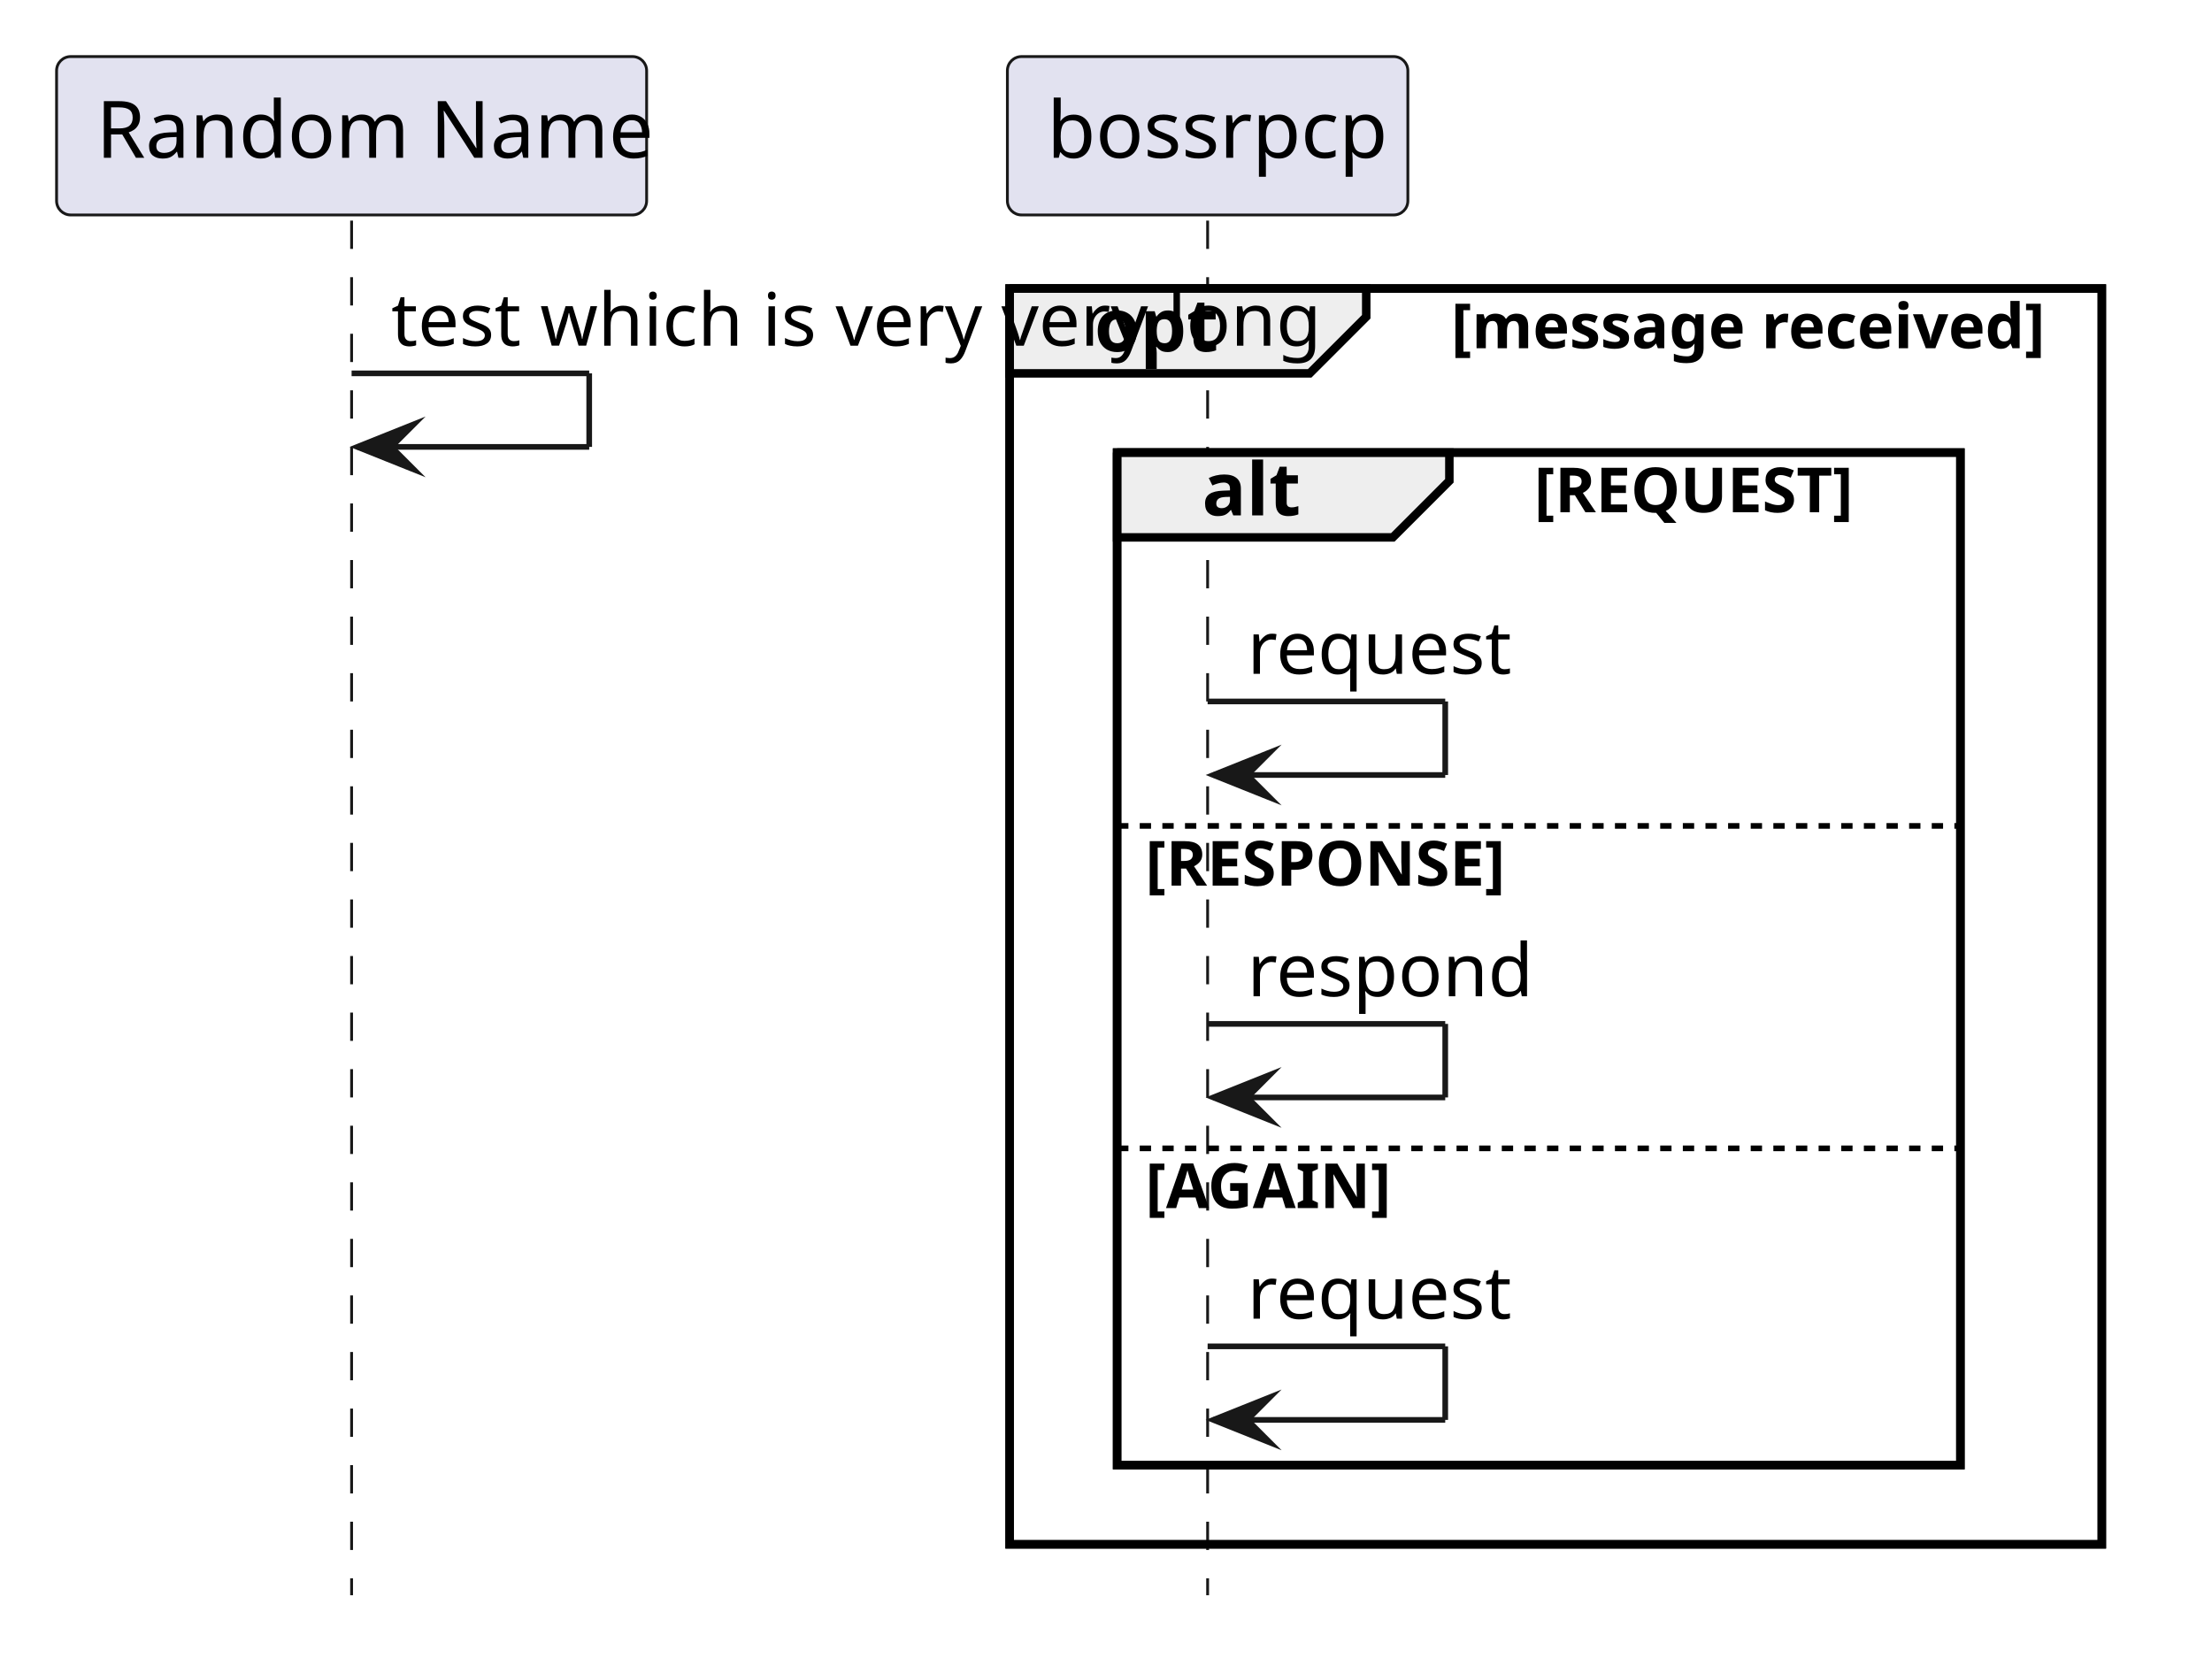
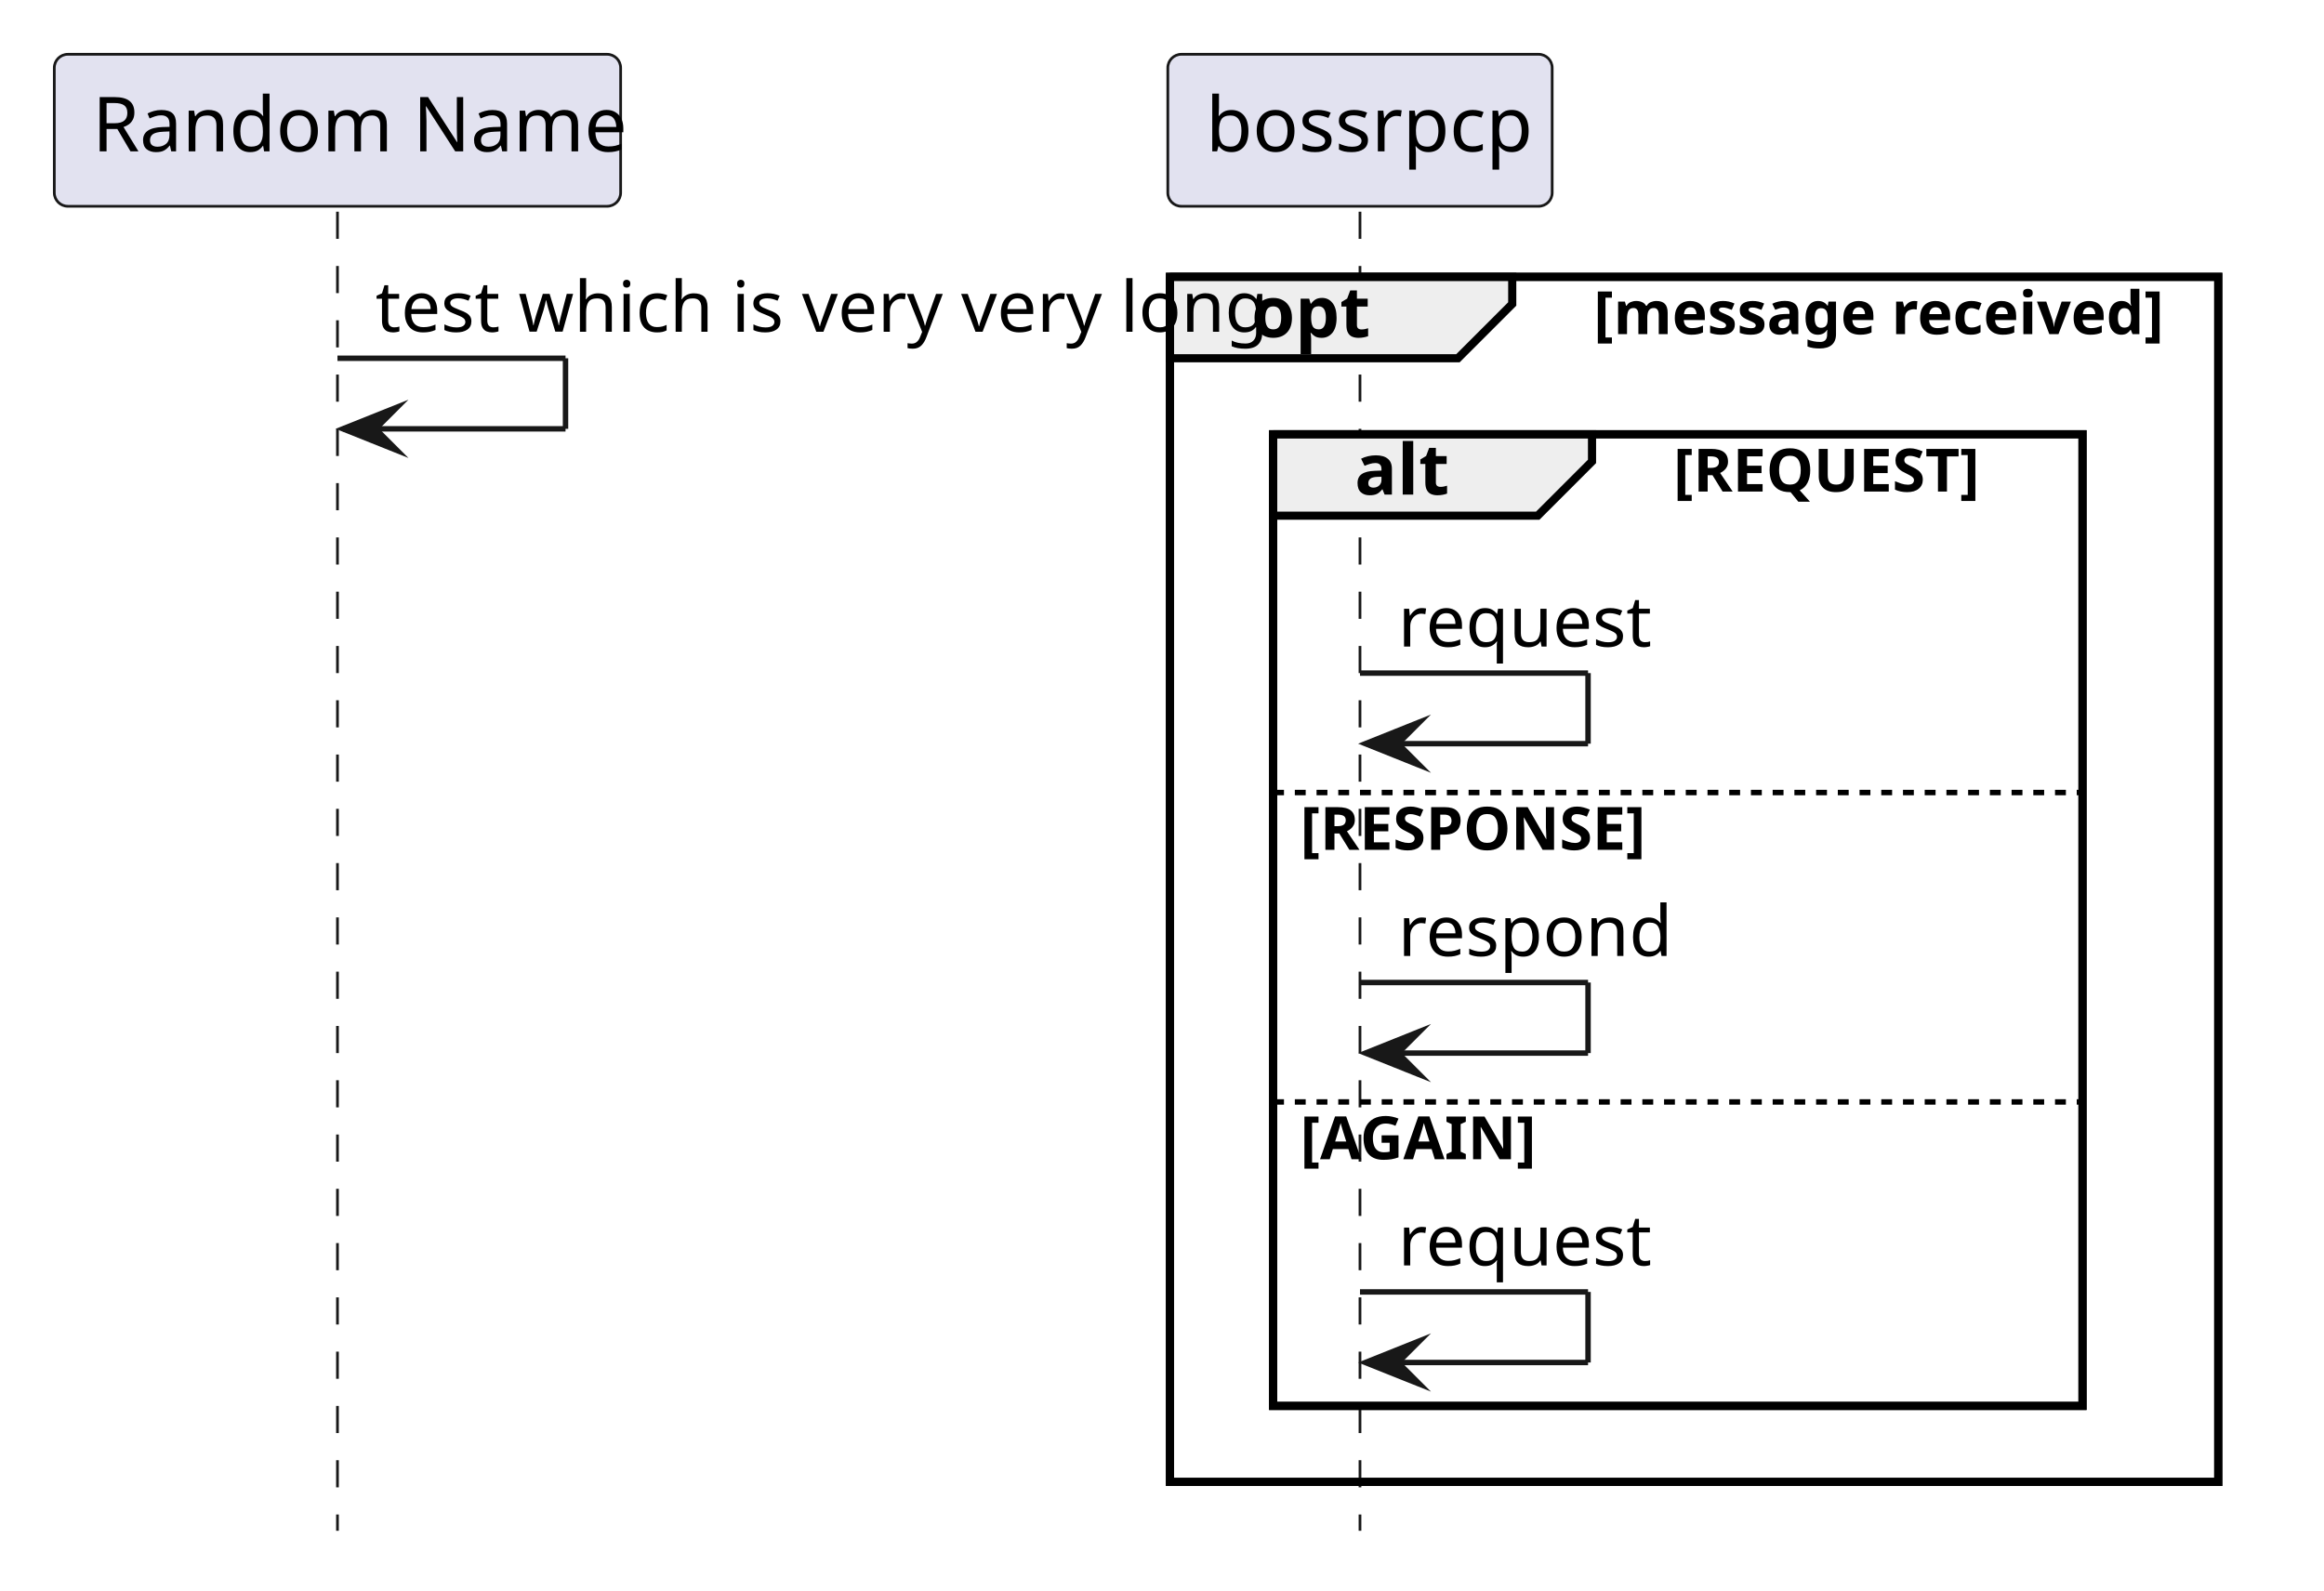
- <svg xmlns="http://www.w3.org/2000/svg" version="1.1" data-diagram-type="SEQUENCE" style="width:391px;height:293px;background:#FFFFFF;" width="391px" height="293px" viewBox="0 0 391 293" zoomAndPan="magnify" preserveAspectRatio="none" contentStyleType="text/css">
+ <svg xmlns="http://www.w3.org/2000/svg" version="1.1" data-diagram-type="SEQUENCE" style="width:428px;height:293px;background:#FFFFFF;" width="428px" height="293px" viewBox="0 0 428 293" zoomAndPan="magnify" preserveAspectRatio="none" contentStyleType="text/css">
  <defs />
  <g font-family="sans-serif" lengthAdjust="spacing">
-     <rect x="178.463" y="51" width="193.063" height="222" fill="none" style="stroke:#000;stroke-width:1.5;" />
-     <rect x="197.463" y="80" width="149.063" height="179" fill="none" style="stroke:#000;stroke-width:1.5;" />
+     <rect x="215.463" y="51" width="193.063" height="222" fill="none" style="stroke:#000;stroke-width:1.5;" />
+     <rect x="234.463" y="80" width="149.063" height="179" fill="none" style="stroke:#000;stroke-width:1.5;" />
    <g>
      <rect x="58.65" y="39" width="8" height="243" fill="#000" fill-opacity="0" />
      <line x1="62.15" y1="39" x2="62.15" y2="282" style="stroke:#181818;stroke-width:0.5;stroke-dasharray:5,5;" />
    </g>
    <g>
-       <rect x="209.963" y="39" width="8" height="243" fill="#000" fill-opacity="0" />
-       <line x1="213.463" y1="39" x2="213.463" y2="282" style="stroke:#181818;stroke-width:0.5;stroke-dasharray:5,5;" />
+       <rect x="246.963" y="39" width="8" height="243" fill="#000" fill-opacity="0" />
+       <line x1="250.463" y1="39" x2="250.463" y2="282" style="stroke:#181818;stroke-width:0.5;stroke-dasharray:5,5;" />
    </g>
    <rect x="10" y="10" width="104.3" height="28" fill="#E2E2F0" rx="2.5" ry="2.5" style="stroke:#181818;stroke-width:0.5;" />
    <text x="17" y="27.889" fill="#000" font-size="14" textLength="90.3">Random Name</text>
-     <rect x="178.069" y="10" width="70.788" height="28" fill="#E2E2F0" rx="2.5" ry="2.5" style="stroke:#181818;stroke-width:0.5;" />
-     <text x="185.069" y="27.889" fill="#000" font-size="14" textLength="56.787">bossrpcp</text>
-     <path d="M178.463,51 L241.5,51 L241.5,56 L231.5,66 L178.463,66 L178.463,51" fill="#EEE" style="stroke:#000;stroke-width:1.5;" />
-     <rect x="178.463" y="51" width="193.063" height="222" fill="none" style="stroke:#000;stroke-width:1.5;" />
-     <text x="193.463" y="62.111" fill="#000" font-size="13" textLength="18.038" font-weight="700">opt</text>
-     <text x="256.5" y="61.556" fill="#000" font-size="11" textLength="92.263" font-weight="700">[message received]</text>
-     <path d="M197.463,80 L256.194,80 L256.194,85 L246.194,95 L197.463,95 L197.463,80" fill="#EEE" style="stroke:#000;stroke-width:1.5;" />
-     <rect x="197.463" y="80" width="149.063" height="179" fill="none" style="stroke:#000;stroke-width:1.5;" />
-     <text x="212.463" y="91.111" fill="#000" font-size="13" textLength="13.731" font-weight="700">alt</text>
-     <text x="271.194" y="90.556" fill="#000" font-size="11" textLength="59.331" font-weight="700">[REQUEST]</text>
-     <line x1="213.463" y1="124" x2="255.463" y2="124" style="stroke:#181818;stroke-width:1;" />
-     <line x1="255.463" y1="124" x2="255.463" y2="137" style="stroke:#181818;stroke-width:1;" />
-     <line x1="214.463" y1="137" x2="255.463" y2="137" style="stroke:#181818;stroke-width:1;" />
-     <polygon points="224.463,133,214.463,137,224.463,141,220.463,137" fill="#181818" style="stroke:#181818;stroke-width:1;stroke-linejoin:miter;stroke-miterlimit:10;" />
-     <text x="220.463" y="119.111" fill="#000" font-size="13" textLength="43.306">request</text>
-     <line x1="197.463" y1="146" x2="346.525" y2="146" style="stroke:#000;stroke-width:1;stroke-dasharray:2,2;" />
-     <text x="202.463" y="156.556" fill="#000" font-size="11" textLength="67.306" font-weight="700">[RESPONSE]</text>
-     <line x1="213.463" y1="181" x2="255.463" y2="181" style="stroke:#181818;stroke-width:1;" />
-     <line x1="255.463" y1="181" x2="255.463" y2="194" style="stroke:#181818;stroke-width:1;" />
-     <line x1="214.463" y1="194" x2="255.463" y2="194" style="stroke:#181818;stroke-width:1;" />
-     <polygon points="224.463,190,214.463,194,224.463,198,220.463,194" fill="#181818" style="stroke:#181818;stroke-width:1;stroke-linejoin:miter;stroke-miterlimit:10;" />
-     <text x="220.463" y="176.111" fill="#000" font-size="13" textLength="46.963">respond</text>
-     <line x1="197.463" y1="203" x2="346.525" y2="203" style="stroke:#000;stroke-width:1;stroke-dasharray:2,2;" />
-     <text x="202.463" y="213.556" fill="#000" font-size="11" textLength="40.288" font-weight="700">[AGAIN]</text>
-     <line x1="213.463" y1="238" x2="255.463" y2="238" style="stroke:#181818;stroke-width:1;" />
-     <line x1="255.463" y1="238" x2="255.463" y2="251" style="stroke:#181818;stroke-width:1;" />
-     <line x1="214.463" y1="251" x2="255.463" y2="251" style="stroke:#181818;stroke-width:1;" />
-     <polygon points="224.463,247,214.463,251,224.463,255,220.463,251" fill="#181818" style="stroke:#181818;stroke-width:1;stroke-linejoin:miter;stroke-miterlimit:10;" />
-     <text x="220.463" y="233.111" fill="#000" font-size="13" textLength="43.306">request</text>
+     <rect x="215.069" y="10" width="70.788" height="28" fill="#E2E2F0" rx="2.5" ry="2.5" style="stroke:#181818;stroke-width:0.5;" />
+     <text x="222.069" y="27.889" fill="#000" font-size="14" textLength="56.787">bossrpcp</text>
+     <path d="M215.463,51 L278.5,51 L278.5,56 L268.5,66 L215.463,66 L215.463,51" fill="#EEE" style="stroke:#000;stroke-width:1.5;" />
+     <rect x="215.463" y="51" width="193.063" height="222" fill="none" style="stroke:#000;stroke-width:1.5;" />
+     <text x="230.463" y="62.111" fill="#000" font-size="13" textLength="18.038" font-weight="700">opt</text>
+     <text x="293.5" y="61.556" fill="#000" font-size="11" textLength="92.263" font-weight="700">[message received]</text>
+     <path d="M234.463,80 L293.194,80 L293.194,85 L283.194,95 L234.463,95 L234.463,80" fill="#EEE" style="stroke:#000;stroke-width:1.5;" />
+     <rect x="234.463" y="80" width="149.063" height="179" fill="none" style="stroke:#000;stroke-width:1.5;" />
+     <text x="249.463" y="91.111" fill="#000" font-size="13" textLength="13.731" font-weight="700">alt</text>
+     <text x="308.194" y="90.556" fill="#000" font-size="11" textLength="59.331" font-weight="700">[REQUEST]</text>
+     <line x1="250.463" y1="124" x2="292.463" y2="124" style="stroke:#181818;stroke-width:1;" />
+     <line x1="292.463" y1="124" x2="292.463" y2="137" style="stroke:#181818;stroke-width:1;" />
+     <line x1="251.463" y1="137" x2="292.463" y2="137" style="stroke:#181818;stroke-width:1;" />
+     <polygon points="261.463,133,251.463,137,261.463,141,257.463,137" fill="#181818" style="stroke:#181818;stroke-width:1;stroke-linejoin:miter;stroke-miterlimit:10;" />
+     <text x="257.463" y="119.111" fill="#000" font-size="13" textLength="43.306">request</text>
+     <line x1="234.463" y1="146" x2="383.525" y2="146" style="stroke:#000;stroke-width:1;stroke-dasharray:2,2;" />
+     <text x="239.463" y="156.556" fill="#000" font-size="11" textLength="67.306" font-weight="700">[RESPONSE]</text>
+     <line x1="250.463" y1="181" x2="292.463" y2="181" style="stroke:#181818;stroke-width:1;" />
+     <line x1="292.463" y1="181" x2="292.463" y2="194" style="stroke:#181818;stroke-width:1;" />
+     <line x1="251.463" y1="194" x2="292.463" y2="194" style="stroke:#181818;stroke-width:1;" />
+     <polygon points="261.463,190,251.463,194,261.463,198,257.463,194" fill="#181818" style="stroke:#181818;stroke-width:1;stroke-linejoin:miter;stroke-miterlimit:10;" />
+     <text x="257.463" y="176.111" fill="#000" font-size="13" textLength="46.963">respond</text>
+     <line x1="234.463" y1="203" x2="383.525" y2="203" style="stroke:#000;stroke-width:1;stroke-dasharray:2,2;" />
+     <text x="239.463" y="213.556" fill="#000" font-size="11" textLength="40.288" font-weight="700">[AGAIN]</text>
+     <line x1="250.463" y1="238" x2="292.463" y2="238" style="stroke:#181818;stroke-width:1;" />
+     <line x1="292.463" y1="238" x2="292.463" y2="251" style="stroke:#181818;stroke-width:1;" />
+     <line x1="251.463" y1="251" x2="292.463" y2="251" style="stroke:#181818;stroke-width:1;" />
+     <polygon points="261.463,247,251.463,251,261.463,255,257.463,251" fill="#181818" style="stroke:#181818;stroke-width:1;stroke-linejoin:miter;stroke-miterlimit:10;" />
+     <text x="257.463" y="233.111" fill="#000" font-size="13" textLength="43.306">request</text>
    <line x1="62.15" y1="66" x2="104.15" y2="66" style="stroke:#181818;stroke-width:1;" />
    <line x1="104.15" y1="66" x2="104.15" y2="79" style="stroke:#181818;stroke-width:1;" />
    <line x1="63.15" y1="79" x2="104.15" y2="79" style="stroke:#181818;stroke-width:1;" />
    <polygon points="73.15,75,63.15,79,73.15,83,69.15,79" fill="#181818" style="stroke:#181818;stroke-width:1;stroke-linejoin:miter;stroke-miterlimit:10;" />
    <text x="69.15" y="61.111" fill="#000" font-size="13" textLength="137.313">test which is very very long</text>
  </g>
</svg>
